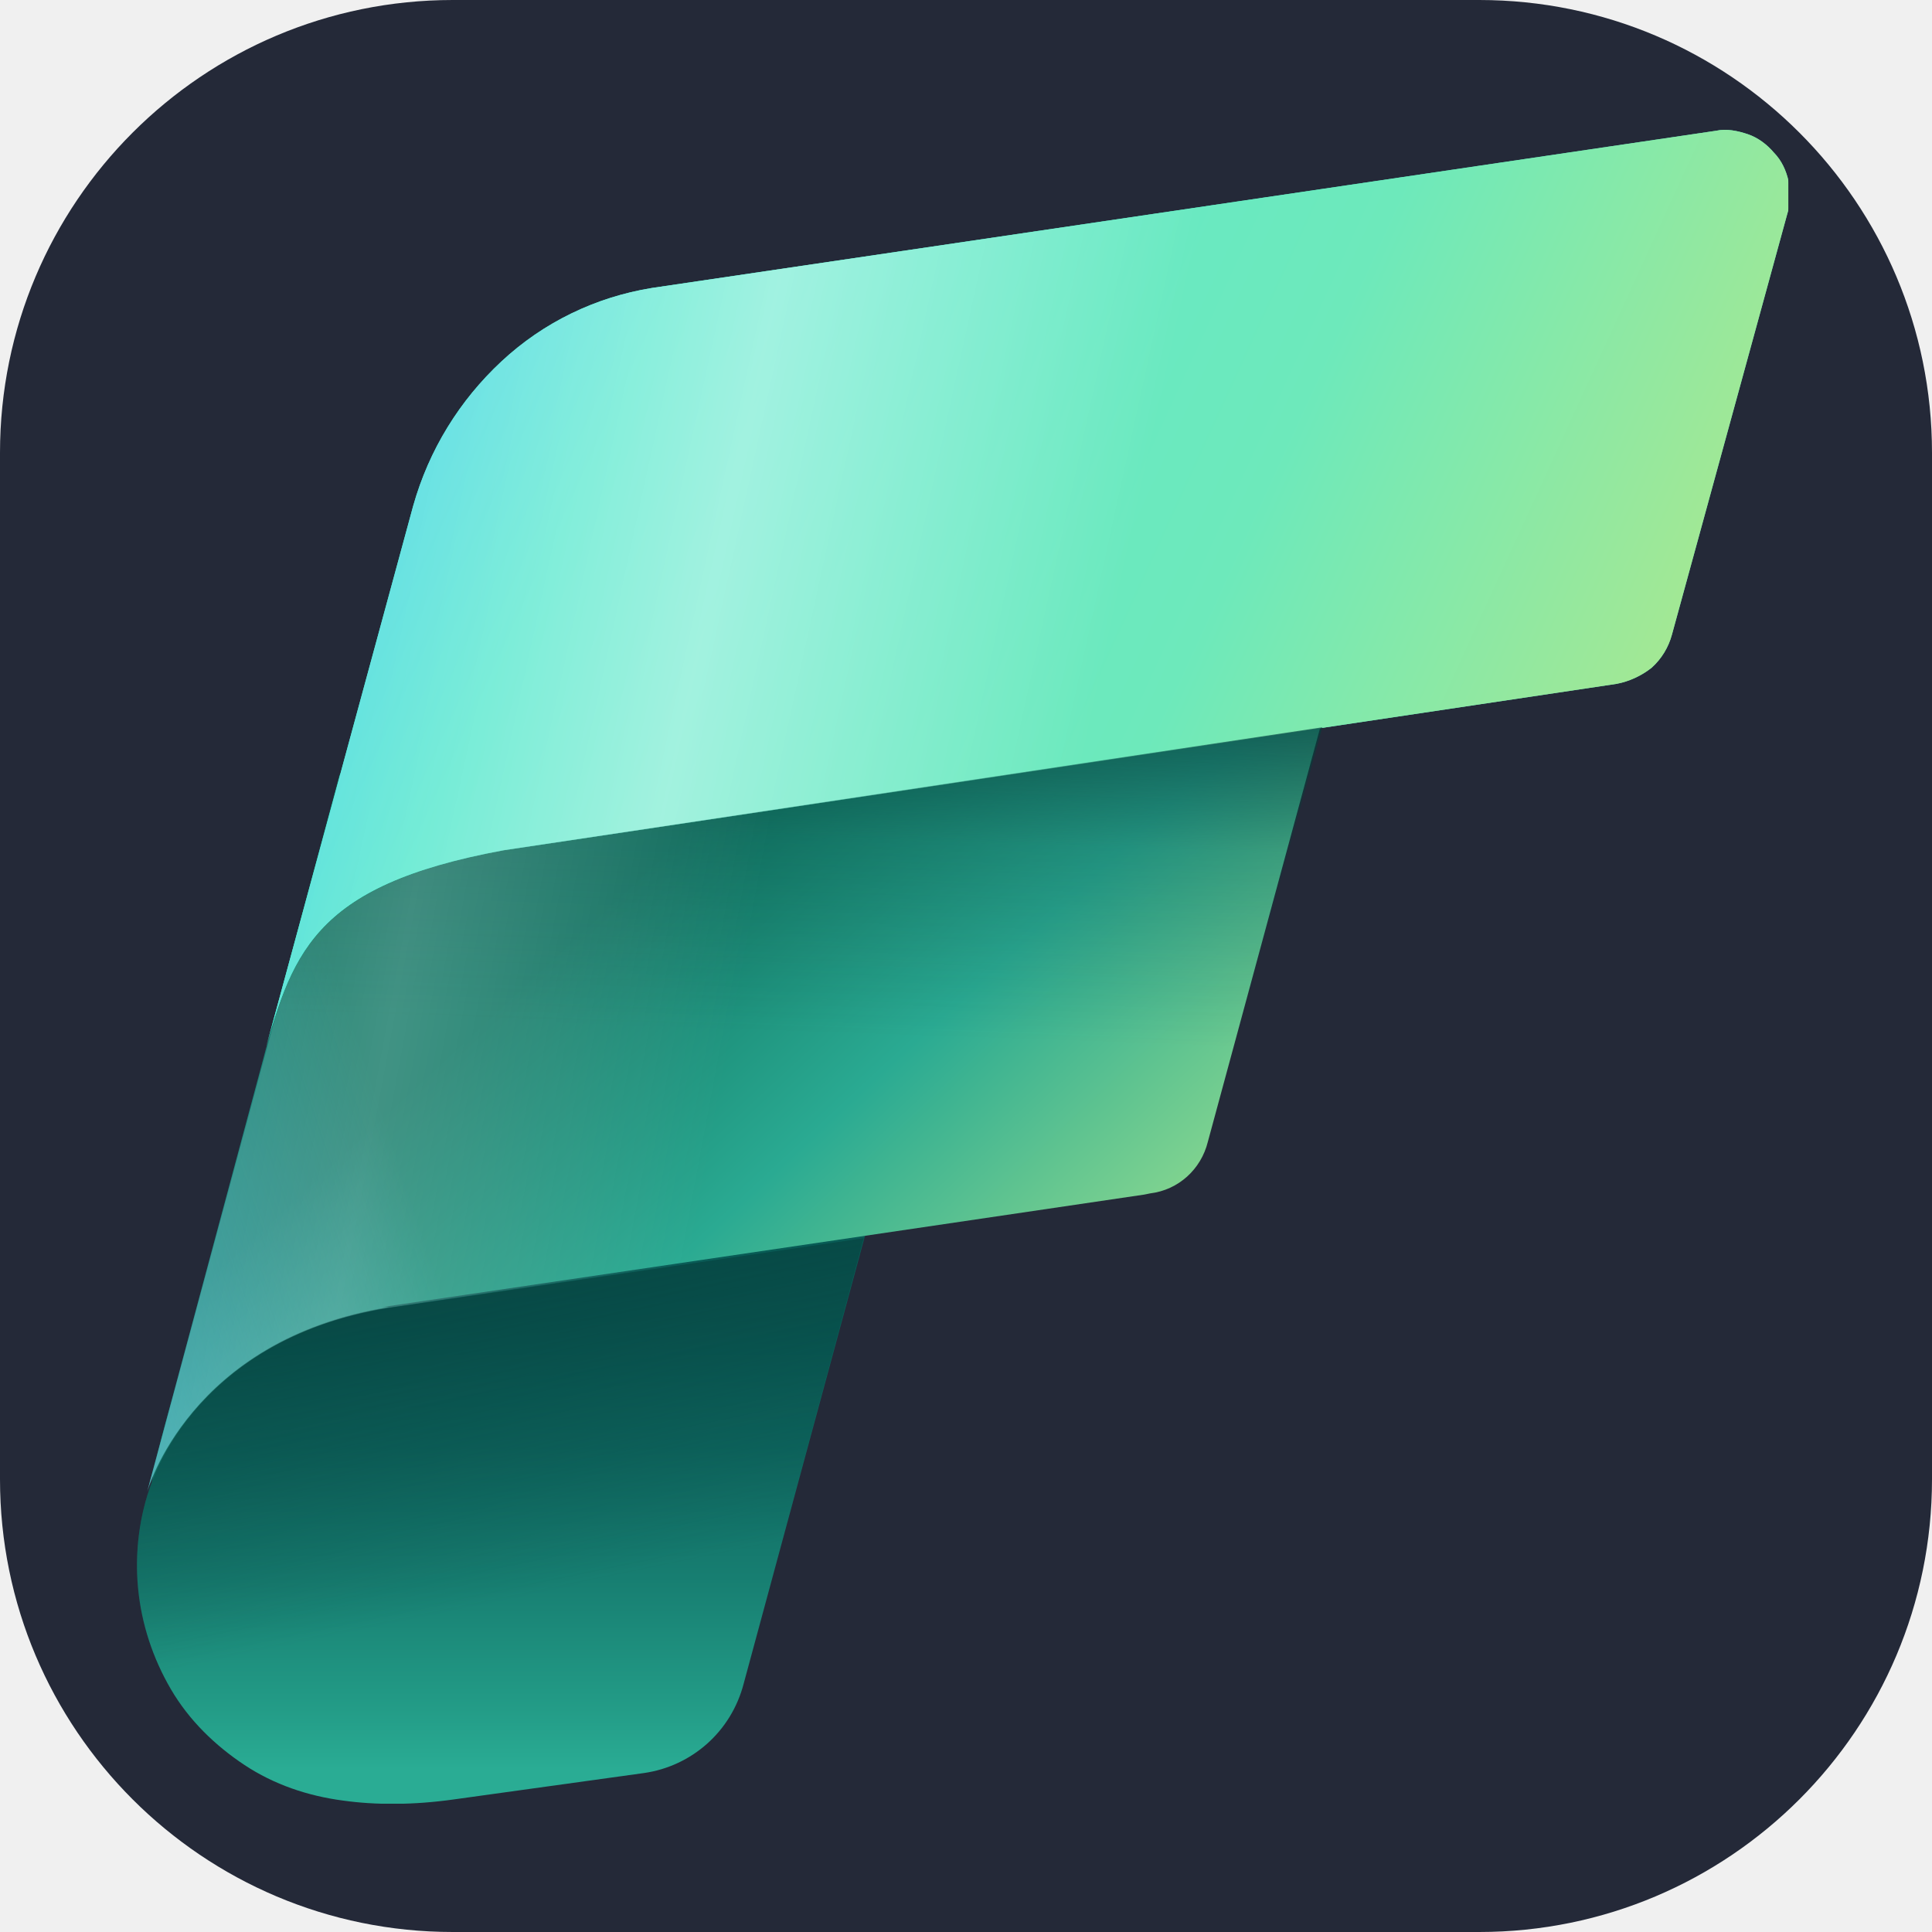
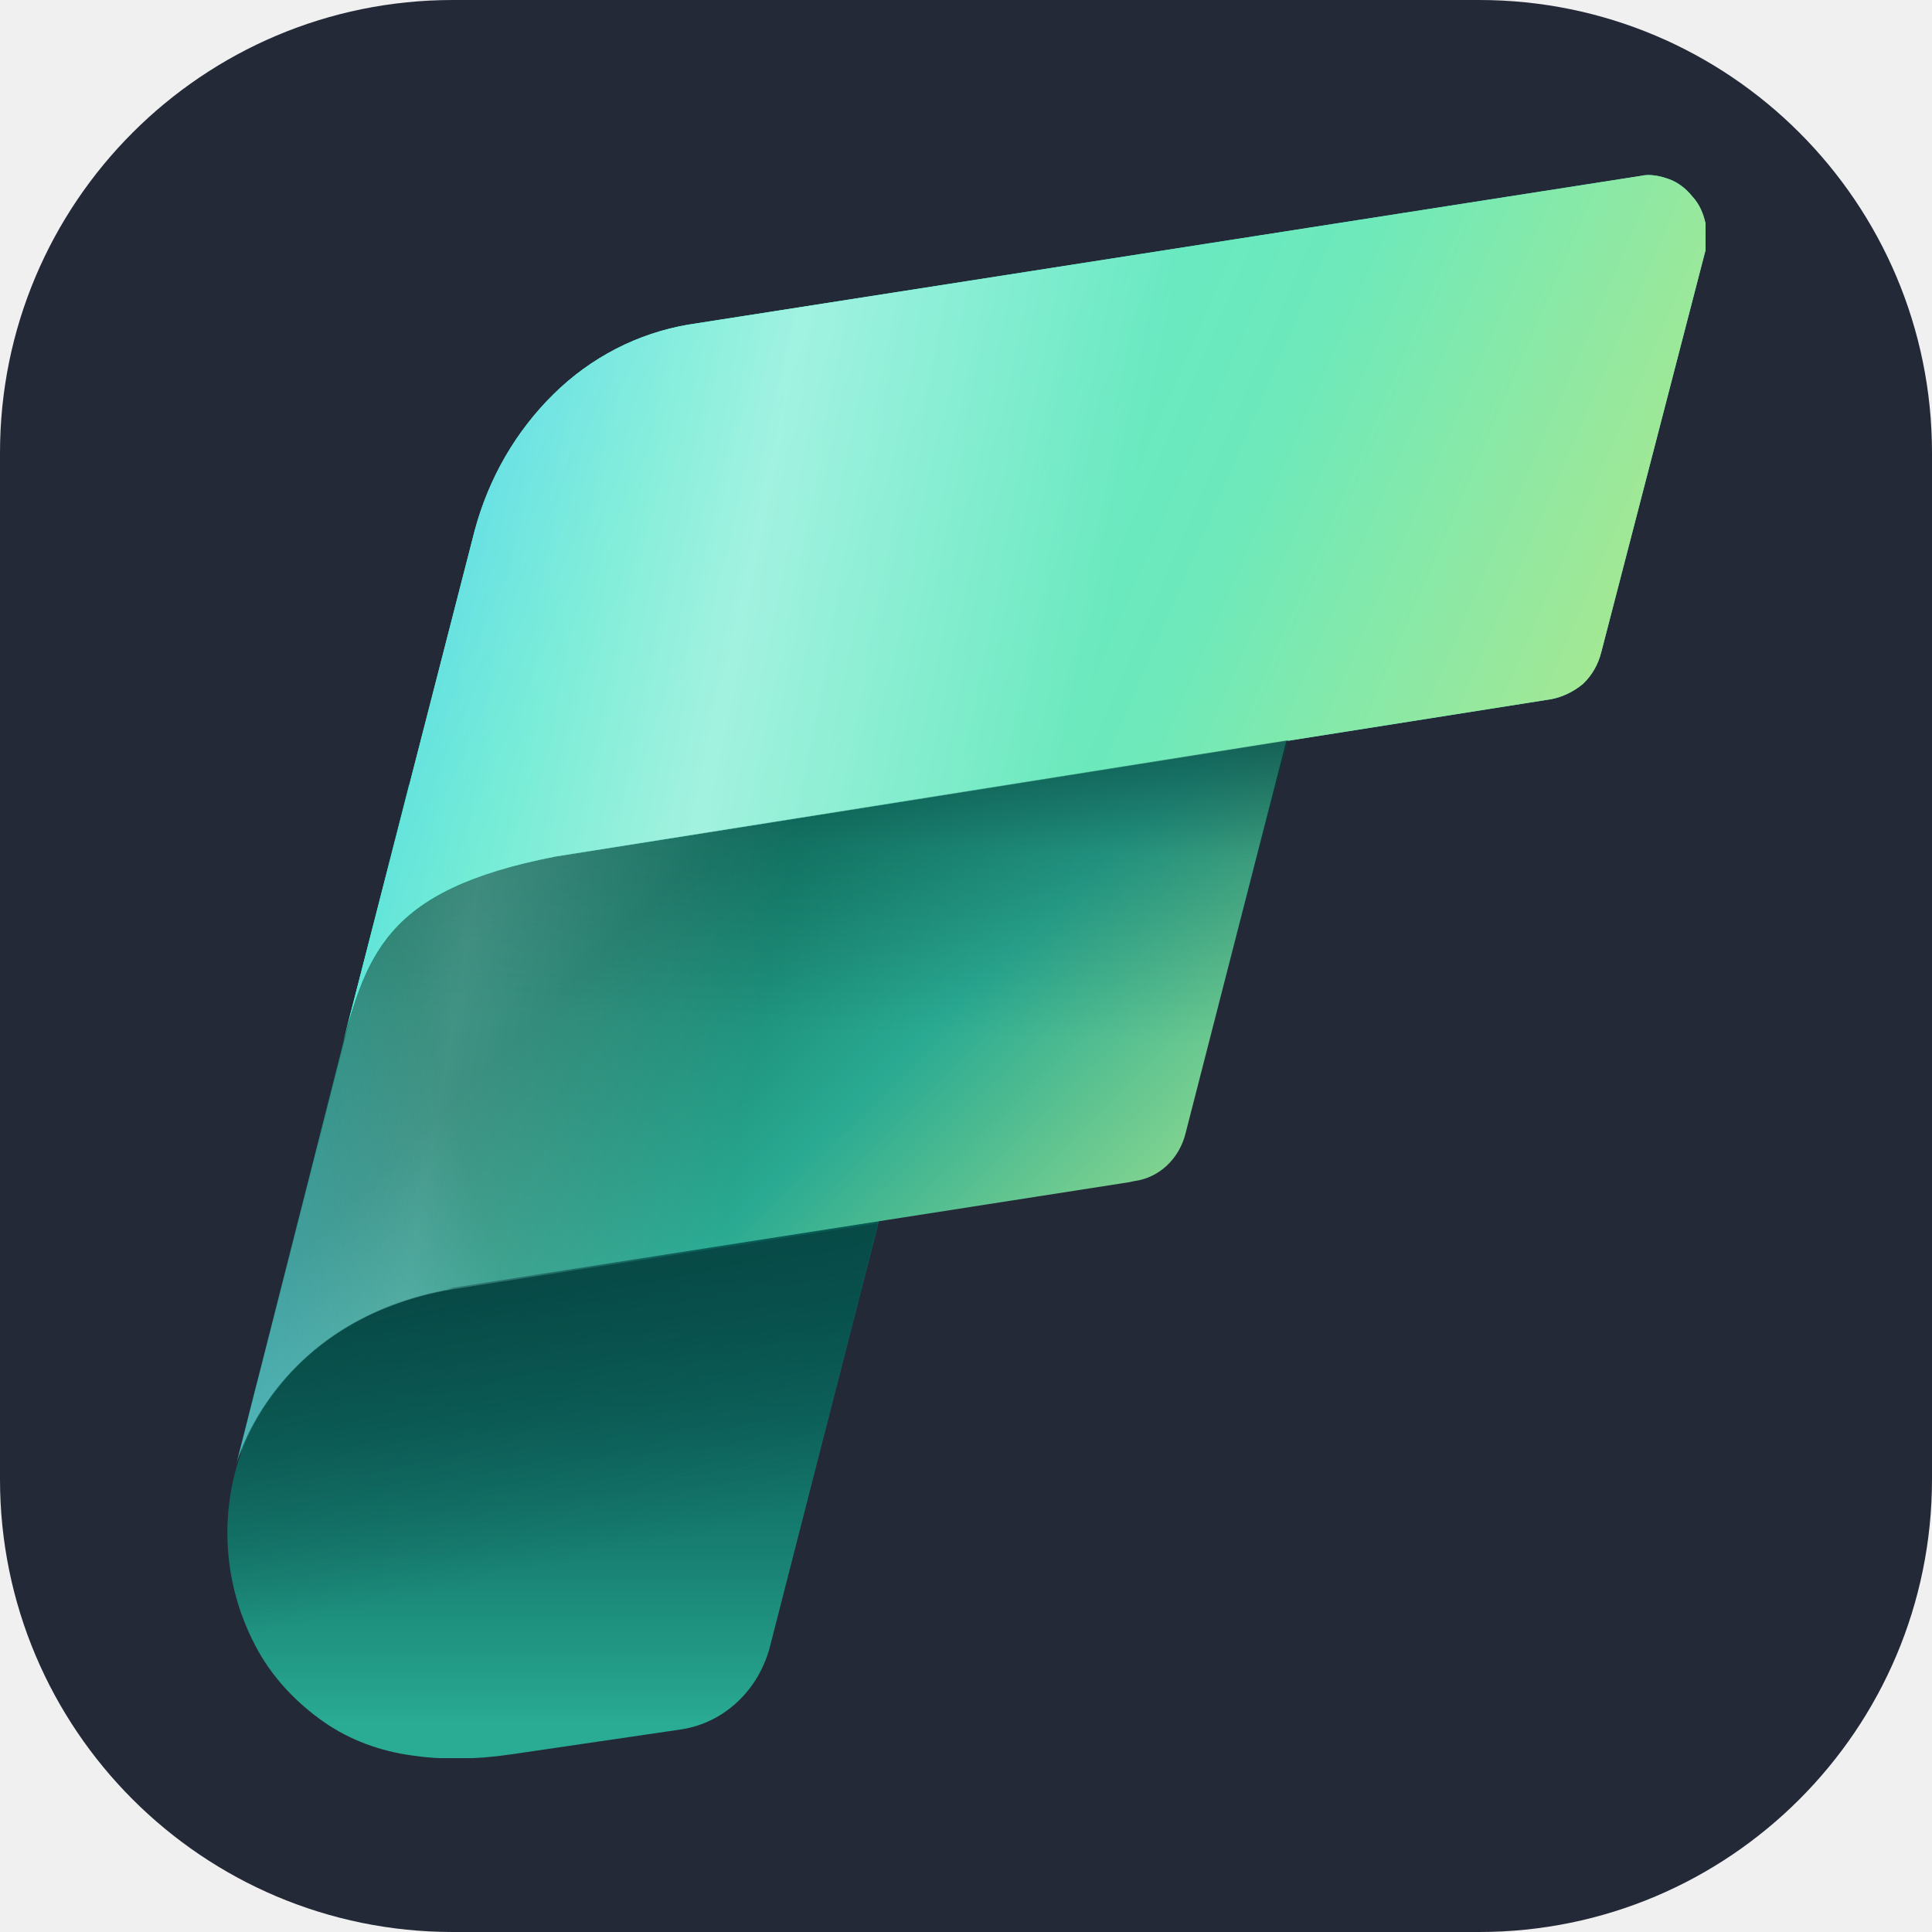
<svg xmlns="http://www.w3.org/2000/svg" width="256" height="256" viewBox="0 0 256 256" fill="none">
-   <path d="M196 0H60C26.863 0 0 26.863 0 60V196C0 229.137 26.863 256 60 256H196C229.137 256 256 229.137 256 196V60C256 26.863 229.137 0 196 0Z" fill="#242938" />
-   <g clip-path="url(#clip0_28_68)">
-     <mask id="mask0_28_68" style="mask-type:luminance" maskUnits="userSpaceOnUse" x="18" y="17" width="219" height="222">
-       <path d="M237 17H18V239H237V17Z" fill="white" />
-     </mask>
-     <g mask="url(#mask0_28_68)">
-       <path fill-rule="evenodd" clip-rule="evenodd" d="M26.996 170.16L23.846 182.02C22.646 185.821 20.996 191.447 20.096 196.465C18.446 200.874 17.846 205.74 18.296 210.454C18.746 215.168 20.246 219.729 22.646 223.835C25.046 227.94 28.496 231.285 32.396 233.87C36.296 236.456 40.796 237.976 45.446 238.584C49.796 239.193 54.746 239.193 60.146 238.432L85.346 234.935C91.646 234.023 96.896 229.461 98.546 223.074L116.096 158.299L26.996 170.16Z" fill="url(#paint0_linear_28_68)" />
-       <path d="M51.598 173.185C25.048 177.443 19.498 197.666 19.498 197.666L44.998 102.631L178.197 84.385L160.047 151.289C159.148 154.939 156.148 157.676 152.398 158.131L151.648 158.284L50.698 173.185H51.598Z" fill="url(#paint1_linear_28_68)" />
-       <path d="M51.598 173.185C25.048 177.443 19.498 197.666 19.498 197.666L44.998 102.631L178.197 84.385L160.047 151.289C159.148 154.939 156.148 157.676 152.398 158.131L151.648 158.284L50.698 173.185H51.598Z" fill="url(#paint2_linear_28_68)" fill-opacity="0.8" />
-       <path d="M66.744 112.664L214.194 90.616C215.844 90.312 217.494 89.552 218.844 88.487C220.194 87.271 221.093 85.75 221.544 84.078L236.843 28.273C237.294 26.905 237.294 25.384 236.994 24.016C236.694 22.648 236.094 21.279 235.044 20.215C234.143 19.15 232.944 18.238 231.594 17.782C230.244 17.326 228.744 17.021 227.394 17.326L86.394 38.157C78.894 39.373 71.994 42.719 66.444 47.889C60.894 53.059 56.844 59.597 54.744 67.047L34.494 141.554C38.544 126.501 41.094 117.378 66.744 112.664Z" fill="url(#paint3_linear_28_68)" />
-       <path d="M66.744 112.664L214.194 90.616C215.844 90.312 217.494 89.552 218.844 88.487C220.194 87.271 221.093 85.75 221.544 84.078L236.843 28.273C237.294 26.905 237.294 25.384 236.994 24.016C236.694 22.648 236.094 21.279 235.044 20.215C234.143 19.15 232.944 18.238 231.594 17.782C230.244 17.326 228.744 17.021 227.394 17.326L86.394 38.157C78.894 39.373 71.994 42.719 66.444 47.889C60.894 53.059 56.844 59.597 54.744 67.047L34.494 141.554C38.544 126.501 41.094 117.378 66.744 112.664Z" fill="url(#paint4_linear_28_68)" />
-       <path d="M66.744 112.664L214.194 90.616C215.844 90.312 217.494 89.552 218.844 88.487C220.194 87.271 221.093 85.75 221.544 84.078L236.843 28.273C237.294 26.905 237.294 25.384 236.994 24.016C236.694 22.648 236.094 21.279 235.044 20.215C234.143 19.15 232.944 18.238 231.594 17.782C230.244 17.326 228.744 17.021 227.394 17.326L86.394 38.157C78.894 39.373 71.994 42.719 66.444 47.889C60.894 53.059 56.844 59.597 54.744 67.047L34.494 141.554C38.544 126.501 41.094 117.378 66.744 112.664Z" fill="url(#paint5_linear_28_68)" fill-opacity="0.4" />
-       <path d="M66.748 112.643C45.448 116.596 40.048 123.591 36.598 134.387L19.498 197.793C19.498 197.793 24.898 177.722 51.298 173.313L151.797 158.411L152.547 158.259C154.348 157.955 155.997 157.195 157.347 155.978C158.697 154.762 159.598 153.089 160.198 151.417L175.198 96.373L66.748 112.643Z" fill="url(#paint6_linear_28_68)" />
-       <path d="M66.748 112.643C45.448 116.596 40.048 123.591 36.598 134.387L19.498 197.793C19.498 197.793 24.898 177.722 51.298 173.313L151.797 158.411L152.547 158.259C154.348 157.955 155.997 157.195 157.347 155.978C158.697 154.762 159.598 153.089 160.198 151.417L175.198 96.373L66.748 112.643Z" fill="url(#paint7_linear_28_68)" fill-opacity="0.2" />
-       <path fill-rule="evenodd" clip-rule="evenodd" d="M51.296 173.339C29.096 176.989 21.746 191.89 20.096 196.452C18.446 200.861 17.846 205.727 18.296 210.44C18.746 215.154 20.246 219.715 22.646 223.821C25.046 227.927 28.496 231.272 32.396 233.857C36.296 236.442 40.796 237.962 45.446 238.57C49.796 239.179 54.746 239.179 60.146 238.419L85.346 234.921C91.646 234.009 96.896 229.447 98.546 223.061L114.446 164.064L51.296 173.339Z" fill="url(#paint8_linear_28_68)" />
+   <g clip-path="url(#clip0_35_25)">
+     <path d="M196 0H60C26.863 0 0 26.863 0 60V196C0 229.137 26.863 256 60 256H196C229.137 256 256 229.137 256 196V60C256 26.863 229.137 0 196 0Z" fill="#242938" />
+     <g clip-path="url(#clip1_35_25)">
+       <mask id="mask0_35_25" style="mask-type:luminance" maskUnits="userSpaceOnUse" x="30" y="23" width="196" height="210">
+         <path d="M226 23H30V233H226V23Z" fill="white" />
+       </mask>
+       <g mask="url(#mask0_35_25)">
+         <path fill-rule="evenodd" clip-rule="evenodd" d="M38.051 167.881L35.232 179.1C34.158 182.696 32.681 188.017 31.876 192.764C30.399 196.935 29.862 201.538 30.265 205.997C30.668 210.456 32.01 214.771 34.158 218.655C36.306 222.538 39.394 225.702 42.884 228.148C46.374 230.593 50.402 232.031 54.563 232.606C58.457 233.182 62.887 233.182 67.72 232.463L90.273 229.155C95.911 228.292 100.61 223.977 102.087 217.935L117.794 156.661L38.051 167.881Z" fill="url(#paint0_linear_35_25)" />
+         <path d="M60.069 170.743C36.307 174.77 31.34 193.9 31.34 193.9L54.162 104.003L173.373 86.743L157.129 150.03C156.324 153.483 153.639 156.072 150.283 156.503L149.612 156.647L59.264 170.743H60.069Z" fill="url(#paint1_linear_35_25)" />
+         <path d="M60.069 170.743C36.307 174.77 31.34 193.9 31.34 193.9L54.162 104.003L173.373 86.743L157.129 150.03C156.324 153.483 153.639 156.072 150.283 156.503L149.612 156.647L59.264 170.743H60.069Z" fill="url(#paint2_linear_35_25)" fill-opacity="0.8" />
+         <path d="M73.624 113.493L205.589 92.637C207.066 92.349 208.542 91.63 209.75 90.623C210.959 89.473 211.764 88.034 212.167 86.452L225.86 33.664C226.263 32.37 226.263 30.931 225.994 29.637C225.726 28.342 225.189 27.048 224.249 26.041C223.444 25.034 222.37 24.171 221.162 23.739C219.953 23.308 218.611 23.02 217.403 23.308L91.211 43.014C84.498 44.164 78.323 47.329 73.356 52.219C68.389 57.109 64.764 63.294 62.885 70.342L44.761 140.822C48.386 126.582 50.668 117.952 73.624 113.493Z" fill="url(#paint3_linear_35_25)" />
+         <path d="M73.624 113.493L205.589 92.637C207.066 92.349 208.542 91.63 209.75 90.623C210.959 89.473 211.764 88.034 212.167 86.452L225.86 33.664C226.263 32.37 226.263 30.931 225.994 29.637C225.726 28.342 225.189 27.048 224.249 26.041C223.444 25.034 222.37 24.171 221.162 23.739C219.953 23.308 218.611 23.02 217.403 23.308L91.211 43.014C84.498 44.164 78.323 47.329 73.356 52.219C68.389 57.109 64.764 63.294 62.885 70.342L44.761 140.822C48.386 126.582 50.668 117.952 73.624 113.493Z" fill="url(#paint4_linear_35_25)" />
+         <path d="M73.624 113.493L205.589 92.637C207.066 92.349 208.542 91.63 209.75 90.623C210.959 89.473 211.764 88.034 212.167 86.452L225.86 33.664C226.263 32.37 226.263 30.931 225.994 29.637C225.726 28.342 225.189 27.048 224.249 26.041C223.444 25.034 222.37 24.171 221.162 23.739C219.953 23.308 218.611 23.02 217.403 23.308L91.211 43.014C84.498 44.164 78.323 47.329 73.356 52.219C68.389 57.109 64.764 63.294 62.885 70.342L44.761 140.822C48.386 126.582 50.668 117.952 73.624 113.493Z" fill="url(#paint5_linear_35_25)" fill-opacity="0.4" />
+         <path d="M73.628 113.473C54.565 117.212 49.732 123.829 46.644 134.041L31.34 194.021C31.34 194.021 36.173 175.034 59.801 170.863L149.746 156.767L150.417 156.623C152.028 156.336 153.505 155.617 154.713 154.466C155.921 153.315 156.727 151.733 157.264 150.151L170.688 98.083L73.628 113.473Z" fill="url(#paint6_linear_35_25)" />
+         <path d="M73.628 113.473C54.565 117.212 49.732 123.829 46.644 134.041L31.34 194.021C31.34 194.021 36.173 175.034 59.801 170.863L149.746 156.767L150.417 156.623C152.028 156.336 153.505 155.617 154.713 154.466C155.921 153.315 156.727 151.733 157.264 150.151L170.688 98.083L73.628 113.473Z" fill="url(#paint7_linear_35_25)" fill-opacity="0.2" />
+         <path fill-rule="evenodd" clip-rule="evenodd" d="M59.799 170.888C39.931 174.341 33.353 188.436 31.876 192.752C30.399 196.923 29.862 201.525 30.265 205.984C30.668 210.443 32.01 214.758 34.158 218.642C36.306 222.525 39.394 225.69 42.884 228.135C46.374 230.58 50.402 232.018 54.563 232.594C58.457 233.169 62.887 233.169 67.72 232.45L90.273 229.142C95.911 228.279 100.61 223.963 102.087 217.923L116.317 162.114L59.799 170.888Z" fill="url(#paint8_linear_35_25)" />
+       </g>
    </g>
  </g>
  <defs>
-     <linearGradient id="paint0_linear_28_68" x1="67.043" y1="239.008" x2="67.043" y2="158.308" gradientUnits="userSpaceOnUse">
+     <linearGradient id="paint0_linear_35_25" x1="73.892" y1="233.007" x2="73.892" y2="156.67" gradientUnits="userSpaceOnUse">
      <stop offset="0.056" stop-color="#2AAC94" />
      <stop offset="0.155" stop-color="#239C87" />
      <stop offset="0.372" stop-color="#177E71" />
      <stop offset="0.588" stop-color="#0E6961" />
      <stop offset="0.799" stop-color="#095D57" />
      <stop offset="1" stop-color="#085954" />
    </linearGradient>
-     <linearGradient id="paint1_linear_28_68" x1="149.711" y1="197.171" x2="71.694" y2="113.446" gradientUnits="userSpaceOnUse">
+     <linearGradient id="paint1_linear_35_25" x1="147.878" y1="193.432" x2="73.903" y2="118.322" gradientUnits="userSpaceOnUse">
      <stop offset="0.042" stop-color="#ABE88E" />
      <stop offset="0.549" stop-color="#2AAA92" />
      <stop offset="0.906" stop-color="#117865" />
    </linearGradient>
-     <linearGradient id="paint2_linear_28_68" x1="-22.536" y1="172.61" x2="50.837" y2="147.918" gradientUnits="userSpaceOnUse">
+     <linearGradient id="paint2_linear_35_25" x1="-6.279" y1="170.199" x2="60.096" y2="149.065" gradientUnits="userSpaceOnUse">
      <stop stop-color="#6AD6F9" />
      <stop offset="1" stop-color="#6AD6F9" stop-opacity="0" />
    </linearGradient>
-     <linearGradient id="paint3_linear_28_68" x1="34.506" y1="79.254" x2="229.289" y2="79.254" gradientUnits="userSpaceOnUse">
+     <linearGradient id="paint3_linear_35_25" x1="44.772" y1="81.889" x2="219.099" y2="81.889" gradientUnits="userSpaceOnUse">
      <stop offset="0.043" stop-color="#25FFD4" />
      <stop offset="0.874" stop-color="#55DDB9" />
    </linearGradient>
-     <linearGradient id="paint4_linear_28_68" x1="41.488" y1="36.472" x2="217.793" y2="117.24" gradientUnits="userSpaceOnUse">
+     <linearGradient id="paint4_linear_35_25" x1="51.021" y1="41.419" x2="211.734" y2="111.077" gradientUnits="userSpaceOnUse">
      <stop stop-color="#6AD6F9" />
      <stop offset="0.23" stop-color="#60E9D0" />
      <stop offset="0.651" stop-color="#6DE9BB" />
      <stop offset="0.994" stop-color="#ABE88E" />
    </linearGradient>
-     <linearGradient id="paint5_linear_28_68" x1="52.007" y1="61.337" x2="147.53" y2="82.189" gradientUnits="userSpaceOnUse">
+     <linearGradient id="paint5_linear_35_25" x1="60.436" y1="64.94" x2="146.336" y2="82.681" gradientUnits="userSpaceOnUse">
      <stop stop-color="white" stop-opacity="0" />
      <stop offset="0.459" stop-color="white" />
      <stop offset="1" stop-color="white" stop-opacity="0" />
    </linearGradient>
-     <linearGradient id="paint6_linear_28_68" x1="97.2" y1="150.447" x2="99.515" y2="82.632" gradientUnits="userSpaceOnUse">
+     <linearGradient id="paint6_linear_35_25" x1="100.882" y1="149.234" x2="103.196" y2="85.093" gradientUnits="userSpaceOnUse">
      <stop offset="0.205" stop-color="#063D3B" stop-opacity="0" />
      <stop offset="0.586" stop-color="#063D3B" stop-opacity="0.237" />
      <stop offset="0.872" stop-color="#063D3B" stop-opacity="0.75" />
    </linearGradient>
-     <linearGradient id="paint7_linear_28_68" x1="13.742" y1="131.154" x2="95.357" y2="146.297" gradientUnits="userSpaceOnUse">
+     <linearGradient id="paint7_linear_35_25" x1="26.189" y1="130.983" x2="99.489" y2="143.851" gradientUnits="userSpaceOnUse">
      <stop stop-color="white" stop-opacity="0" />
      <stop offset="0.459" stop-color="white" />
      <stop offset="1" stop-color="white" stop-opacity="0" />
    </linearGradient>
-     <linearGradient id="paint8_linear_28_68" x1="72.107" y1="216.275" x2="55.792" y2="137.521" gradientUnits="userSpaceOnUse">
+     <linearGradient id="paint8_linear_35_25" x1="78.424" y1="211.503" x2="62.191" y2="137.364" gradientUnits="userSpaceOnUse">
      <stop offset="0.064" stop-color="#063D3B" stop-opacity="0" />
      <stop offset="0.17" stop-color="#063D3B" stop-opacity="0.135" />
      <stop offset="0.562" stop-color="#063D3B" stop-opacity="0.599" />
      <stop offset="0.85" stop-color="#063D3B" stop-opacity="0.9" />
      <stop offset="1" stop-color="#063D3B" />
    </linearGradient>
-     <clipPath id="clip0_28_68">
-       <rect width="219" height="222" fill="white" transform="translate(18 17)" />
+     <clipPath id="clip0_35_25">
+       <rect width="256" height="256" fill="white" />
+     </clipPath>
+     <clipPath id="clip1_35_25">
+       <rect width="196" height="210" fill="white" transform="translate(30 23)" />
    </clipPath>
  </defs>
</svg>
